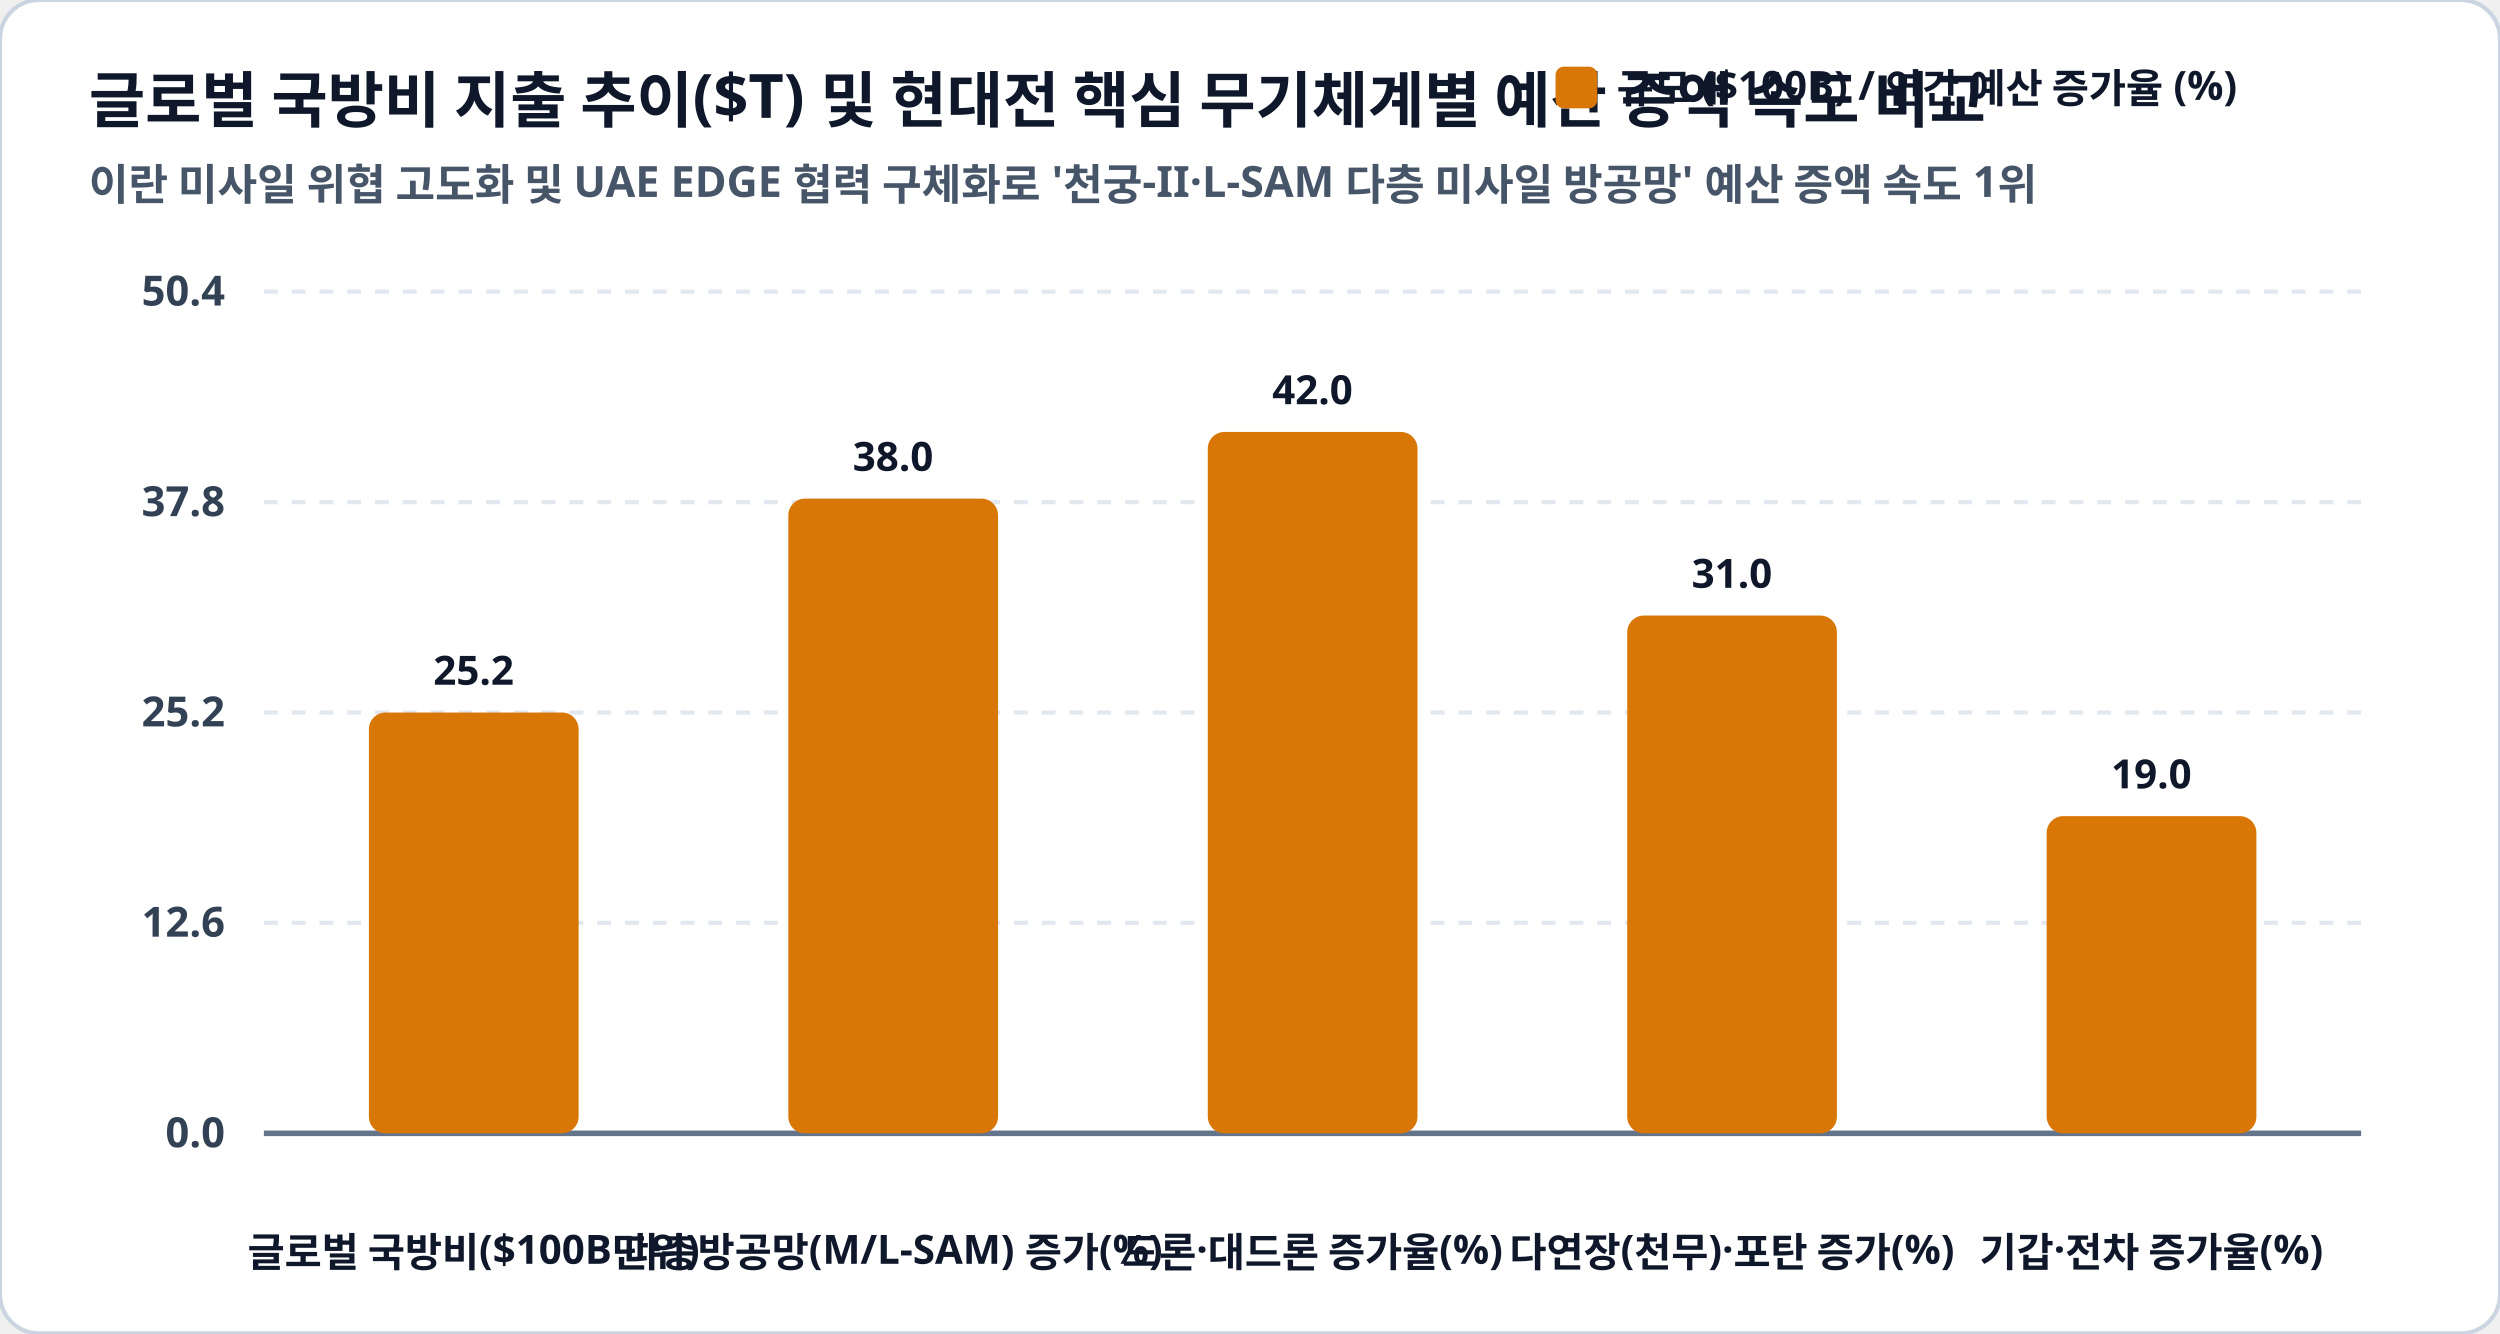
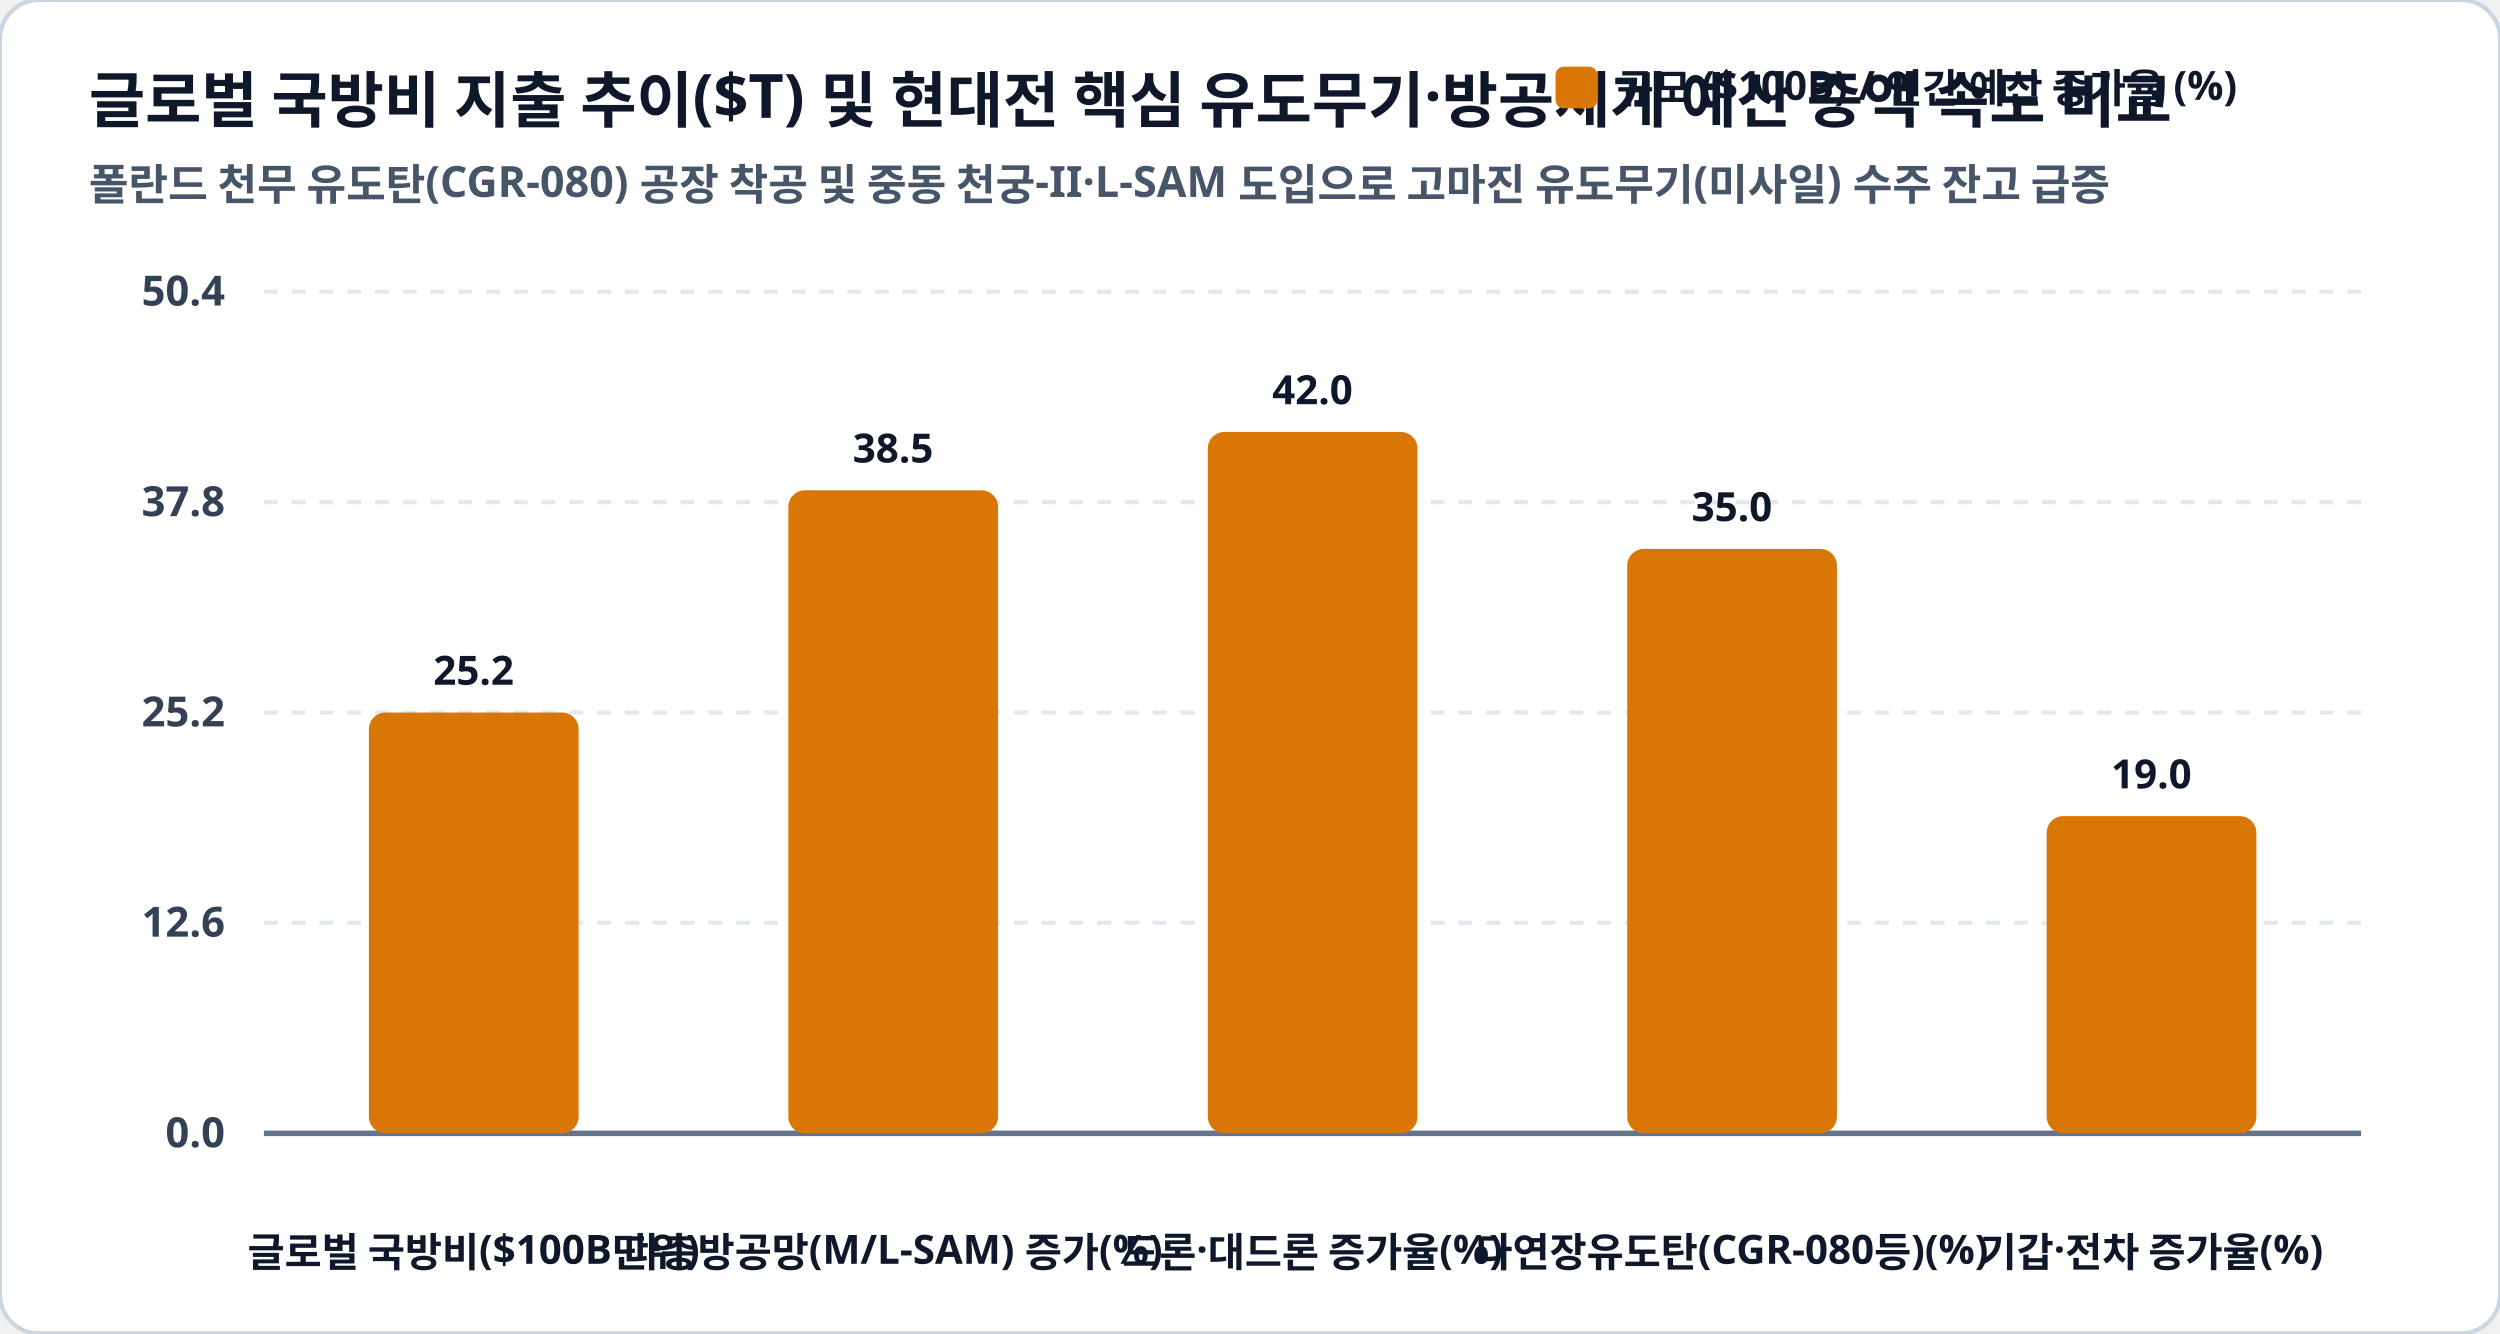
<svg xmlns="http://www.w3.org/2000/svg" viewBox="0 0 900 480" width="100%" height="100%">
  <rect width="900" height="480" rx="14" fill="#ffffff" stroke="#cbd5e1" stroke-width="1.5" />
-   <text x="32" y="44" fill="#0f172a" font-family="Pretendard, sans-serif" font-size="22" font-weight="900">글로벌 국방비 지출 추이($T) 및 현대전 핵심 무기체계별 예산 증액 속도 비교</text>
-   <text x="32" y="72" fill="#475569" font-family="Pretendard, sans-serif" font-size="15.5" font-weight="600">이란 미사일 위협 고도화 및 UAE EDGE 협력 구체화로 '천궁-II·L-SAM 다층 미사일 방공망' 예산 증액 속도 1위</text>
+   <text x="32" y="44" fill="#0f172a" font-family="Pretendard, sans-serif" font-size="22" font-weight="900">글로벌 국방비 지출 추이($T) 및 현대전 핵심 유도무기·방공체계 예산 증액 속도 비교</text>
+   <text x="32" y="72" fill="#475569" font-family="Pretendard, sans-serif" font-size="15.5" font-weight="600">폴란드 천무 유도탄(CGR-080) 공장 착공 및 중동 천궁-II·L-SAM 도입으로 고마진 유도무기(미사일) 수주 잔고 급증</text>
  <rect x="560" y="24" width="15" height="15" rx="3" fill="#d97706" />
  <text x="582" y="37" fill="#0f172a" font-family="Pretendard, sans-serif" font-size="14.5" font-weight="800">규모 ($100B) / 연간 예산 증가율 (%)</text>
  <line x1="95" y1="105.0" x2="850" y2="105.0" stroke="#e2e8f0" stroke-width="1.5" stroke-dasharray="5,5" />
  <text x="81" y="110.0" fill="#334155" font-family="Pretendard, sans-serif" font-size="15" font-weight="700" text-anchor="end">50.4</text>
  <line x1="95" y1="180.8" x2="850" y2="180.8" stroke="#e2e8f0" stroke-width="1.5" stroke-dasharray="5,5" />
  <text x="81" y="185.8" fill="#334155" font-family="Pretendard, sans-serif" font-size="15" font-weight="700" text-anchor="end">37.8</text>
  <line x1="95" y1="256.5" x2="850" y2="256.5" stroke="#e2e8f0" stroke-width="1.5" stroke-dasharray="5,5" />
  <text x="81" y="261.5" fill="#334155" font-family="Pretendard, sans-serif" font-size="15" font-weight="700" text-anchor="end">25.2</text>
  <line x1="95" y1="332.2" x2="850" y2="332.2" stroke="#e2e8f0" stroke-width="1.5" stroke-dasharray="5,5" />
  <text x="81" y="337.2" fill="#334155" font-family="Pretendard, sans-serif" font-size="15" font-weight="700" text-anchor="end">12.6</text>
  <line x1="95" y1="408.0" x2="850" y2="408.0" stroke="#e2e8f0" stroke-width="1.5" stroke-dasharray="5,5" />
  <text x="81" y="413.0" fill="#334155" font-family="Pretendard, sans-serif" font-size="15" font-weight="700" text-anchor="end">0.0</text>
  <line x1="95" y1="408.0" x2="850" y2="408.0" stroke="#64748b" stroke-width="2" />
  <rect x="132.8" y="256.5" width="75.5" height="151.5" rx="6" fill="#d97706" />
  <text x="170.5" y="246.5" fill="#0f172a" font-family="Pretendard, sans-serif" font-size="14.5" font-weight="800" text-anchor="middle">25.2</text>
  <text x="170.5" y="456" fill="#0f172a" font-family="Pretendard, sans-serif" font-size="14.5" font-weight="800" text-anchor="middle">글로벌 국방비($100B단위)</text>
-   <rect x="283.8" y="179.5" width="75.5" height="228.5" rx="6" fill="#d97706" />
-   <text x="321.5" y="169.5" fill="#0f172a" font-family="Pretendard, sans-serif" font-size="14.5" font-weight="800" text-anchor="middle">38.0</text>
+   <rect x="283.8" y="176.5" width="75.5" height="231.5" rx="6" fill="#d97706" />
+   <text x="321.5" y="166.5" fill="#0f172a" font-family="Pretendard, sans-serif" font-size="14.5" font-weight="800" text-anchor="middle">38.5</text>
  <text x="321.5" y="456" fill="#0f172a" font-family="Pretendard, sans-serif" font-size="14.5" font-weight="800" text-anchor="middle">다층방공망(M/L-SAM) 증가(%)</text>
  <rect x="434.8" y="155.5" width="75.5" height="252.5" rx="6" fill="#d97706" />
  <text x="472.5" y="145.5" fill="#0f172a" font-family="Pretendard, sans-serif" font-size="14.5" font-weight="800" text-anchor="middle">42.0</text>
  <text x="472.5" y="456" fill="#0f172a" font-family="Pretendard, sans-serif" font-size="14.5" font-weight="800" text-anchor="middle">드론·대드론 증가율(%)</text>
-   <rect x="585.8" y="221.6" width="75.5" height="186.4" rx="6" fill="#d97706" />
-   <text x="623.5" y="211.6" fill="#0f172a" font-family="Pretendard, sans-serif" font-size="14.5" font-weight="800" text-anchor="middle">31.0</text>
-   <text x="623.5" y="456" fill="#0f172a" font-family="Pretendard, sans-serif" font-size="14.5" font-weight="800" text-anchor="middle">다연장(천무)·포탄 증가(%)</text>
+   <rect x="585.8" y="197.6" width="75.5" height="210.4" rx="6" fill="#d97706" />
+   <text x="623.5" y="187.6" fill="#0f172a" font-family="Pretendard, sans-serif" font-size="14.5" font-weight="800" text-anchor="middle">35.0</text>
+   <text x="623.5" y="456" fill="#0f172a" font-family="Pretendard, sans-serif" font-size="14.5" font-weight="800" text-anchor="middle">다연장유도탄(CGR-080등)(%)</text>
  <rect x="736.8" y="293.8" width="75.5" height="114.2" rx="6" fill="#d97706" />
  <text x="774.5" y="283.8" fill="#0f172a" font-family="Pretendard, sans-serif" font-size="14.5" font-weight="800" text-anchor="middle">19.0</text>
  <text x="774.5" y="456" fill="#0f172a" font-family="Pretendard, sans-serif" font-size="14.5" font-weight="800" text-anchor="middle">기갑·전차 증가율(%)</text>
</svg>
